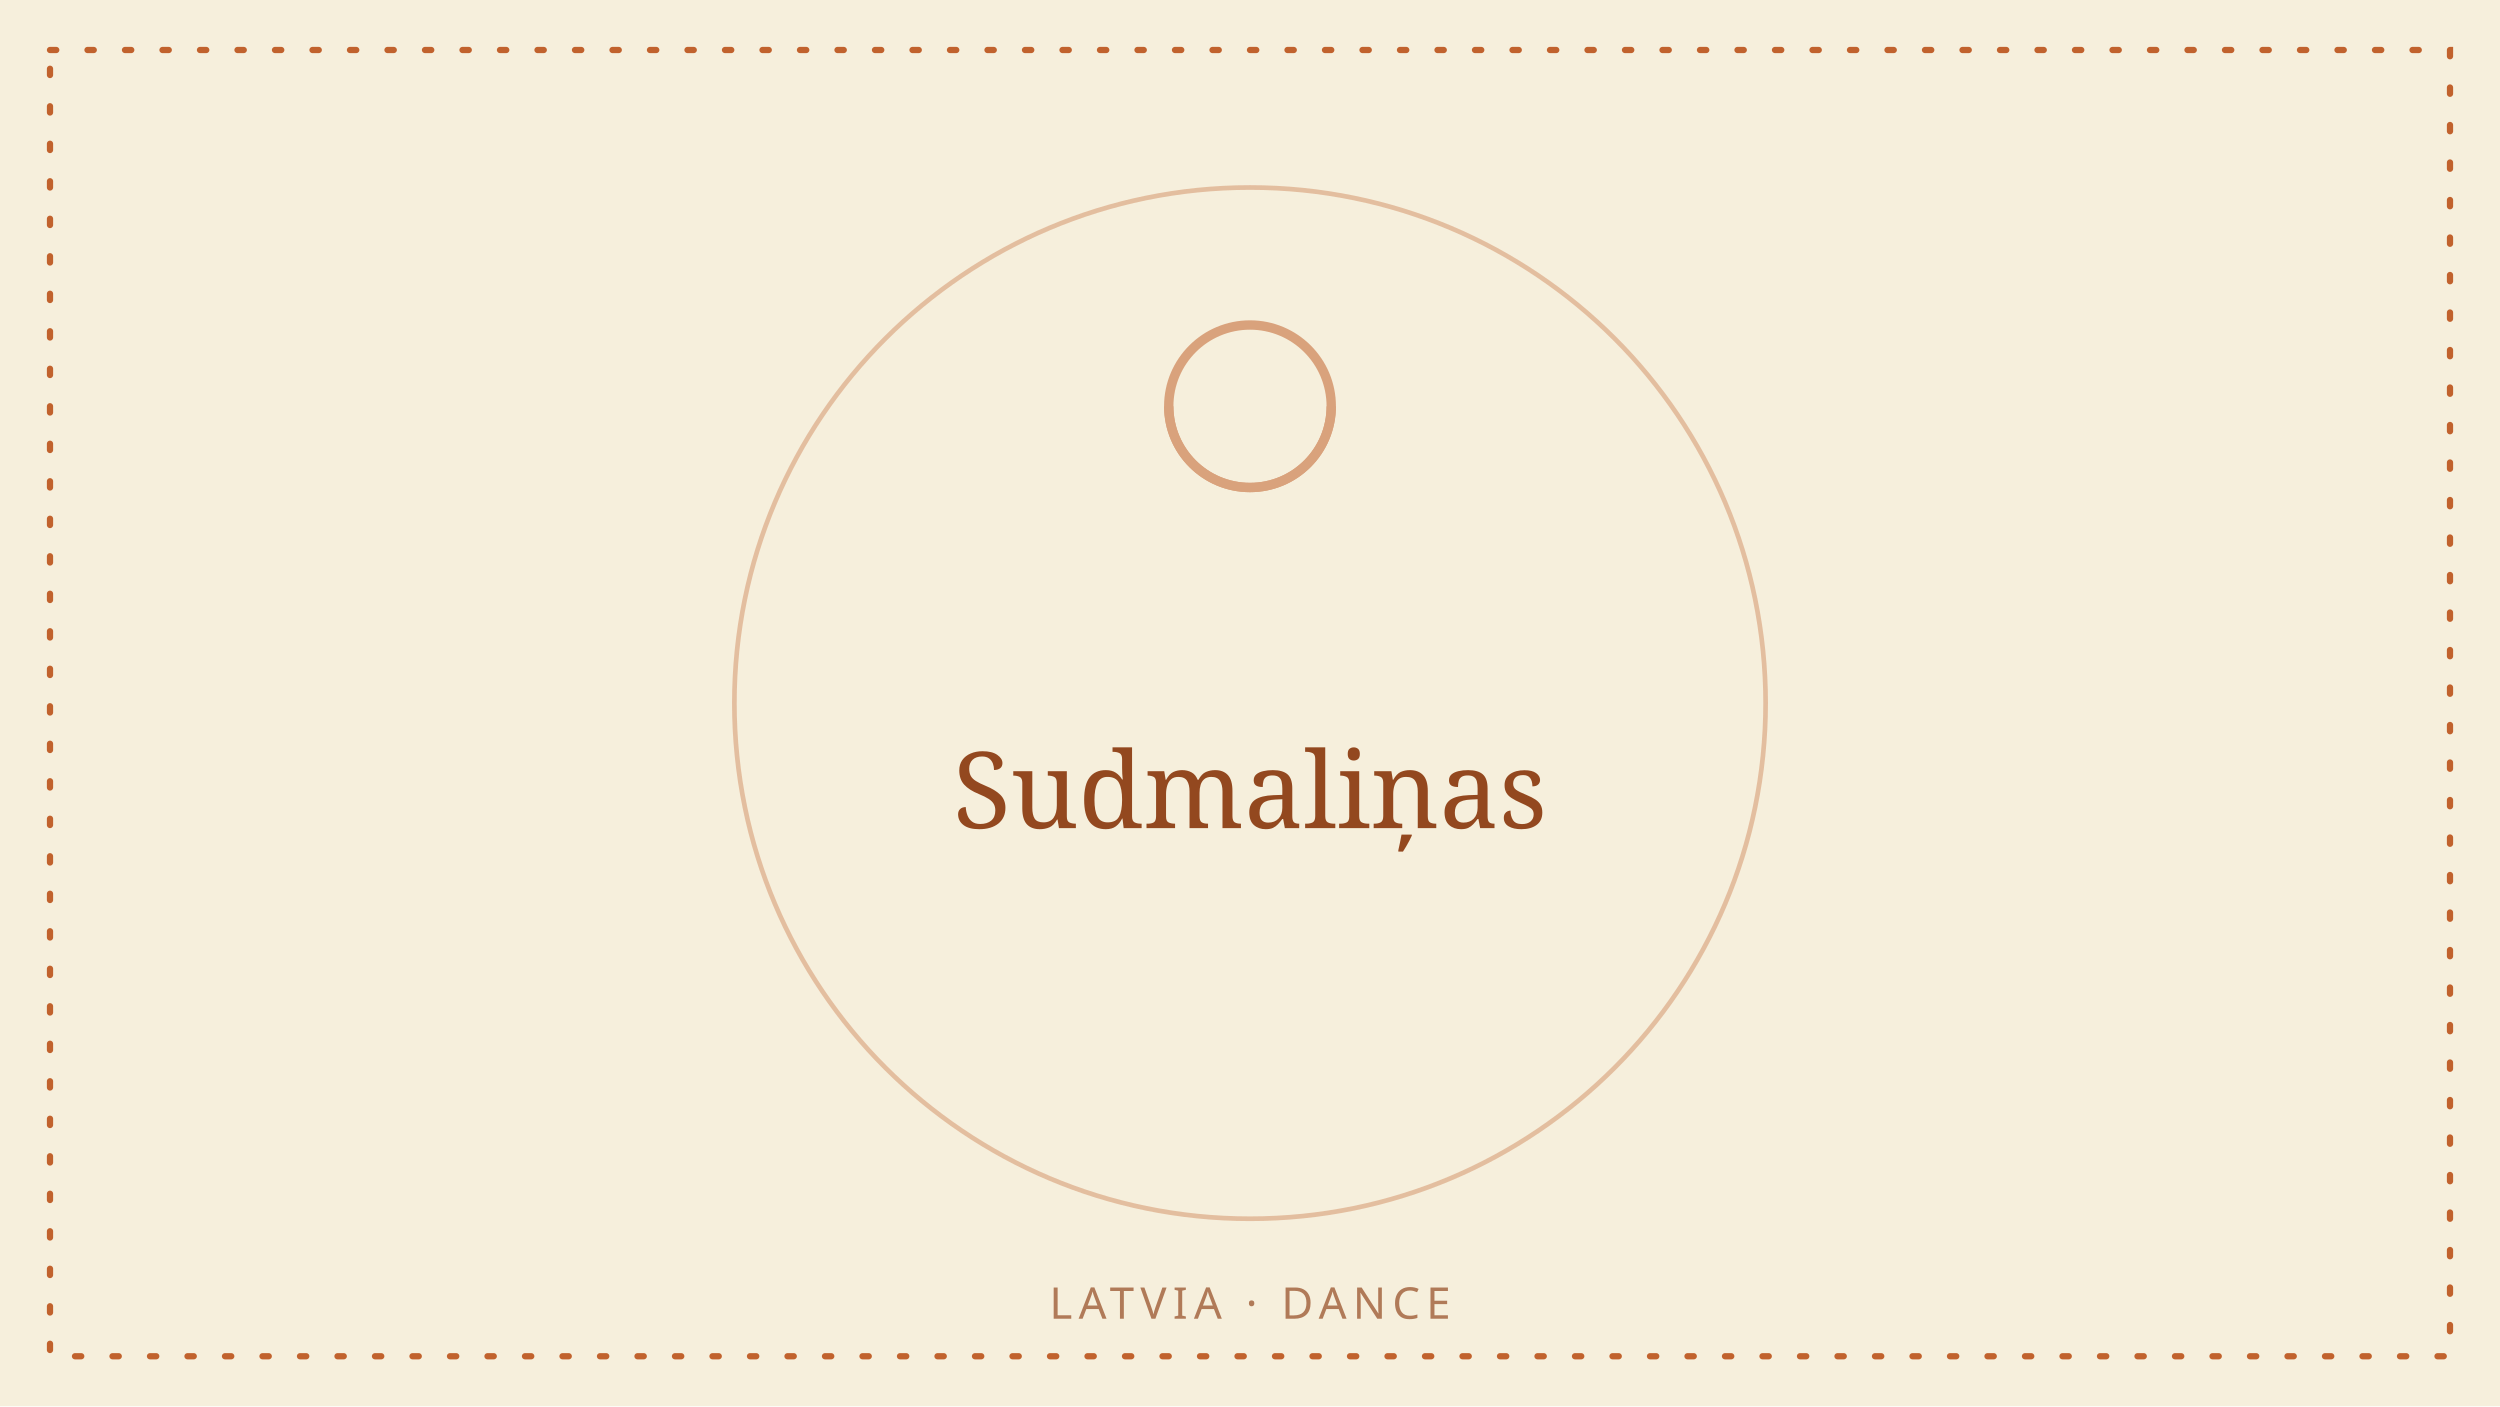
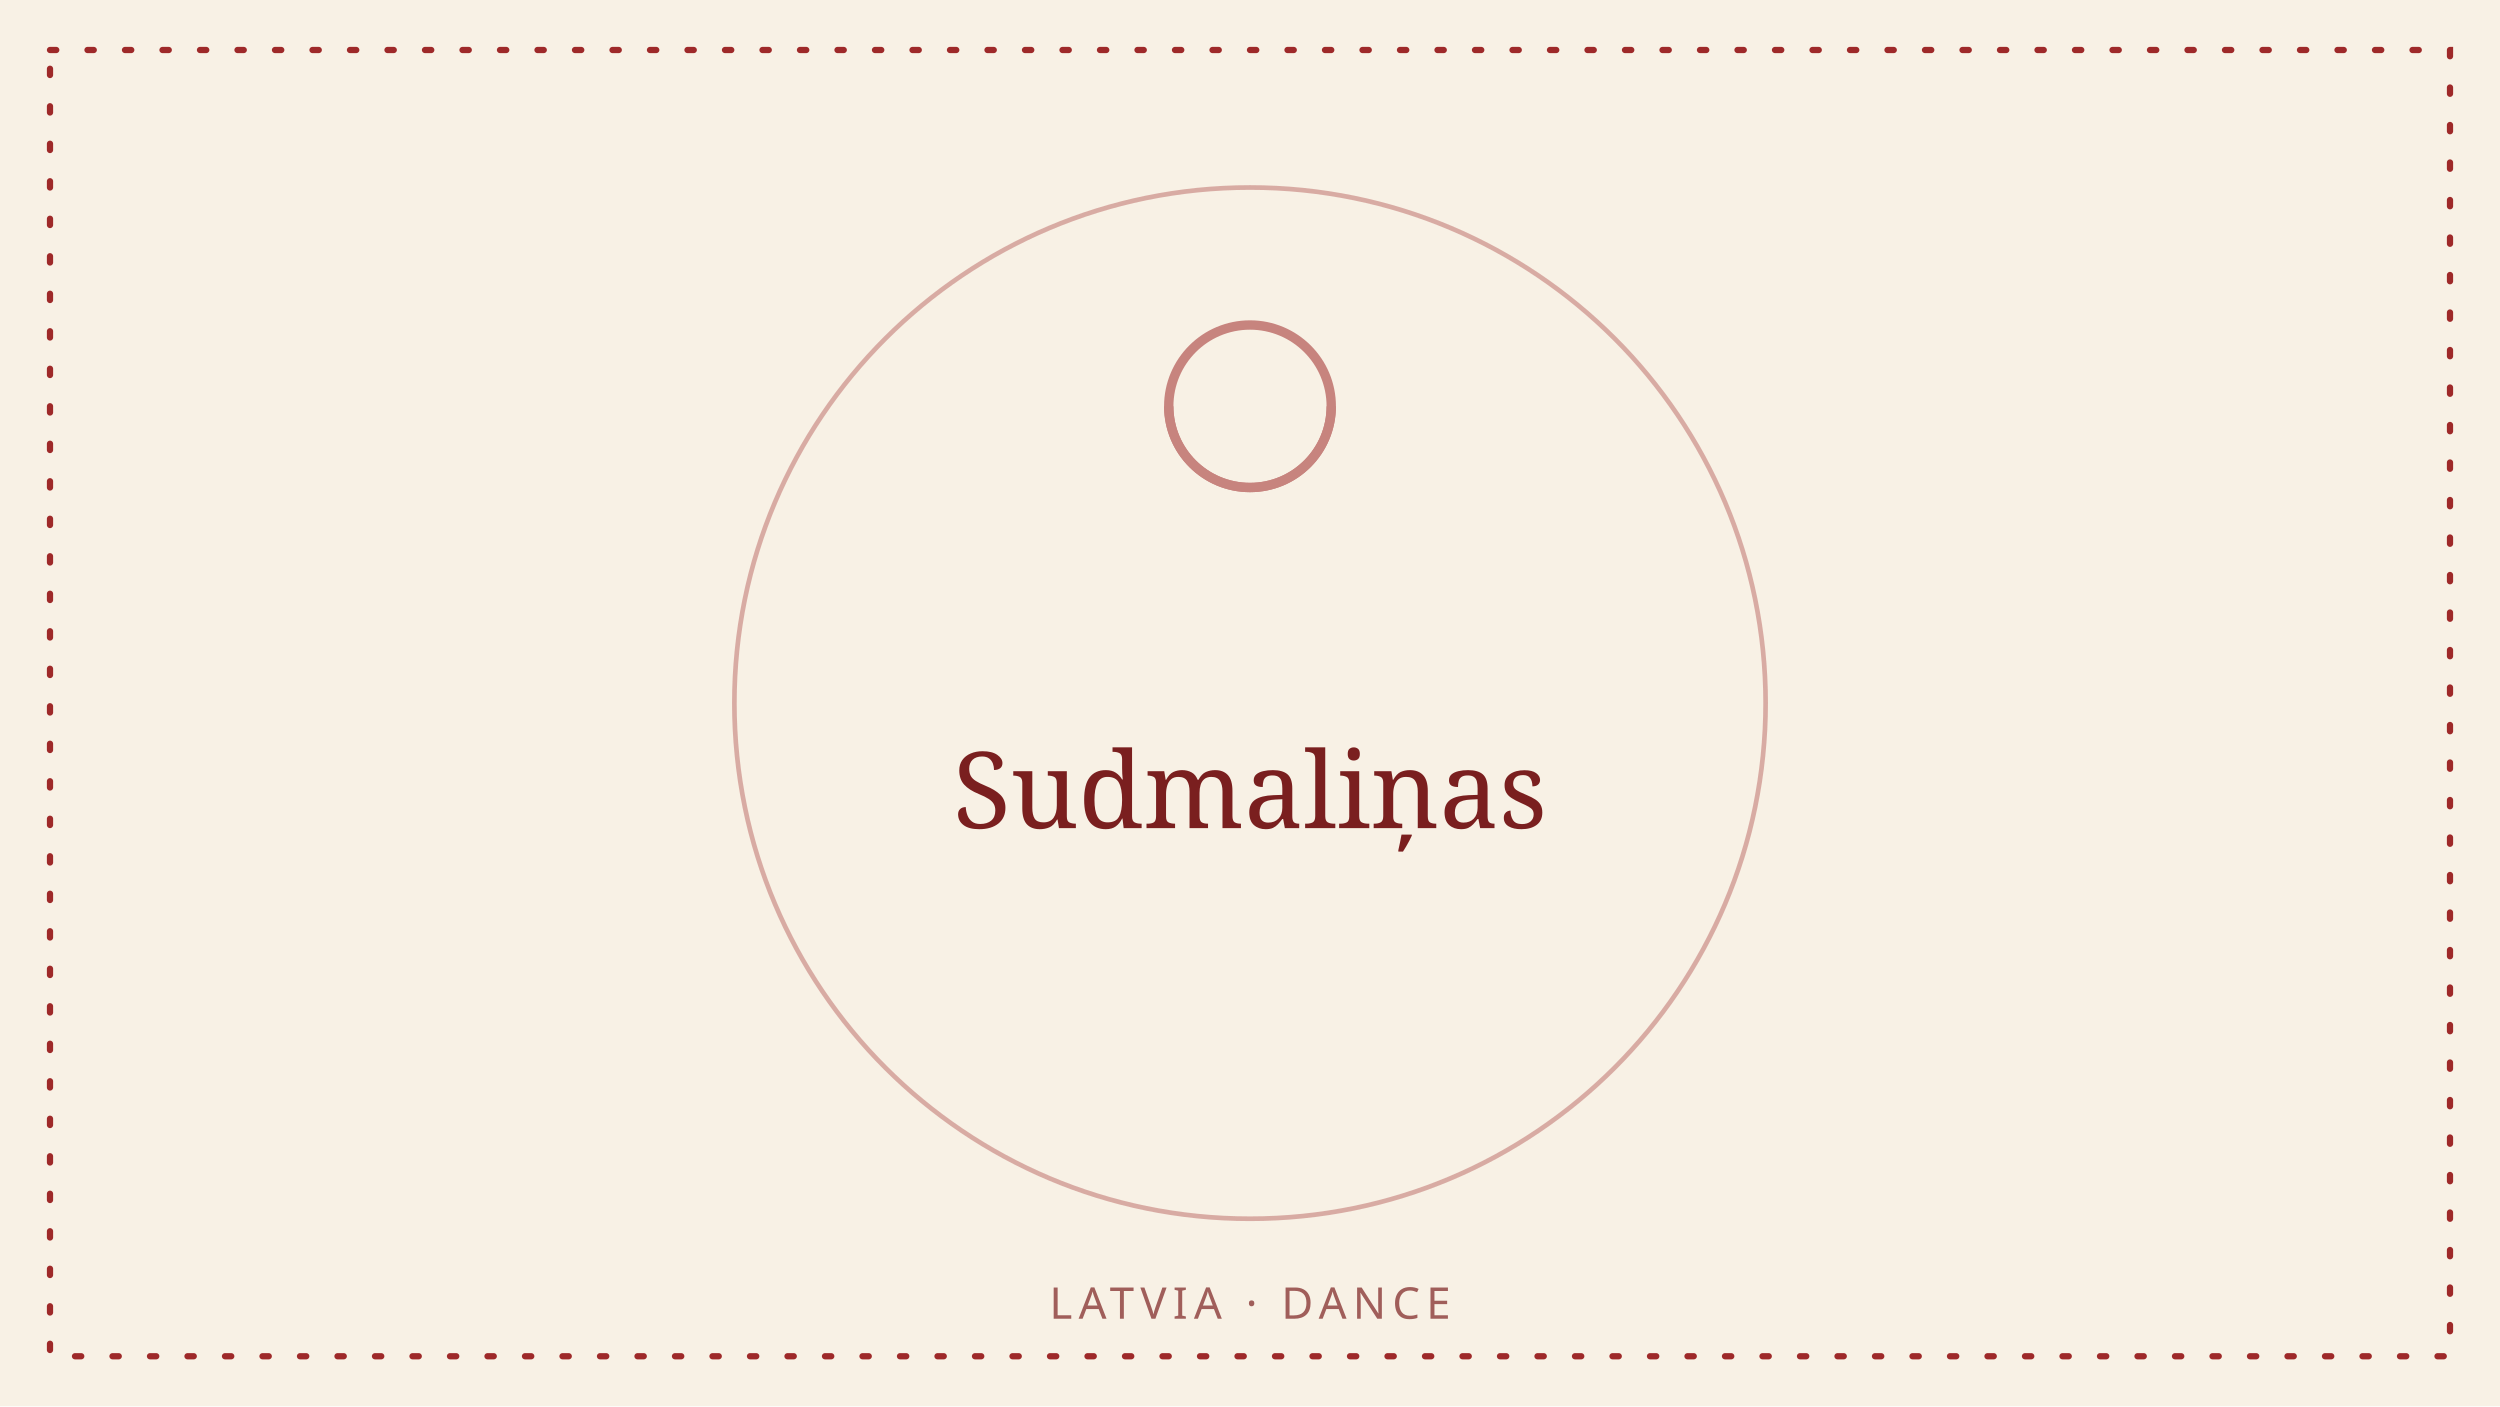
<svg xmlns="http://www.w3.org/2000/svg" viewBox="0 0 800 450" width="800" height="450" role="img">
-   <rect width="800" height="450" fill="#f6efdc" />
-   <rect x="16" y="16" width="768" height="418" fill="none" stroke="#c1622d" stroke-width="2" stroke-dasharray="2 10" stroke-linecap="round" />
-   <circle cx="400" cy="225" r="165" fill="none" stroke="#c1622d" stroke-width="1.5" opacity="0.35" />
-   <g stroke="#c1622d" stroke-width="3" fill="none" opacity="0.55">
+   <rect width="800" height="450" fill="#f8f1e5" />
+   <rect x="16" y="16" width="768" height="418" fill="none" stroke="#9e2929" stroke-width="2" stroke-dasharray="2 10" stroke-linecap="round" />
+   <circle cx="400" cy="225" r="165" fill="none" stroke="#9e2929" stroke-width="1.5" opacity="0.35" />
+   <g stroke="#9e2929" stroke-width="3" fill="none" opacity="0.55">
    <circle cx="400" cy="130" r="26" />
    <path d="M374 130 a26 26 0 0 0 52 0" />
  </g>
-   <text x="50%" y="265" text-anchor="middle" font-family="Georgia, 'Playfair Display', serif" font-size="34" fill="#93481f">Sudmaliņas</text>
-   <text x="50%" y="422" text-anchor="middle" font-family="'Work Sans', sans-serif" font-size="14" letter-spacing="2" fill="#93481f" opacity="0.7">LATVIA · DANCE</text>
+   <text x="50%" y="265" text-anchor="middle" font-family="Georgia, 'Playfair Display', serif" font-size="34" fill="#7a1f1f">Sudmaliņas</text>
+   <text x="50%" y="422" text-anchor="middle" font-family="'Work Sans', sans-serif" font-size="14" letter-spacing="2" fill="#7a1f1f" opacity="0.7">LATVIA · DANCE</text>
</svg>
